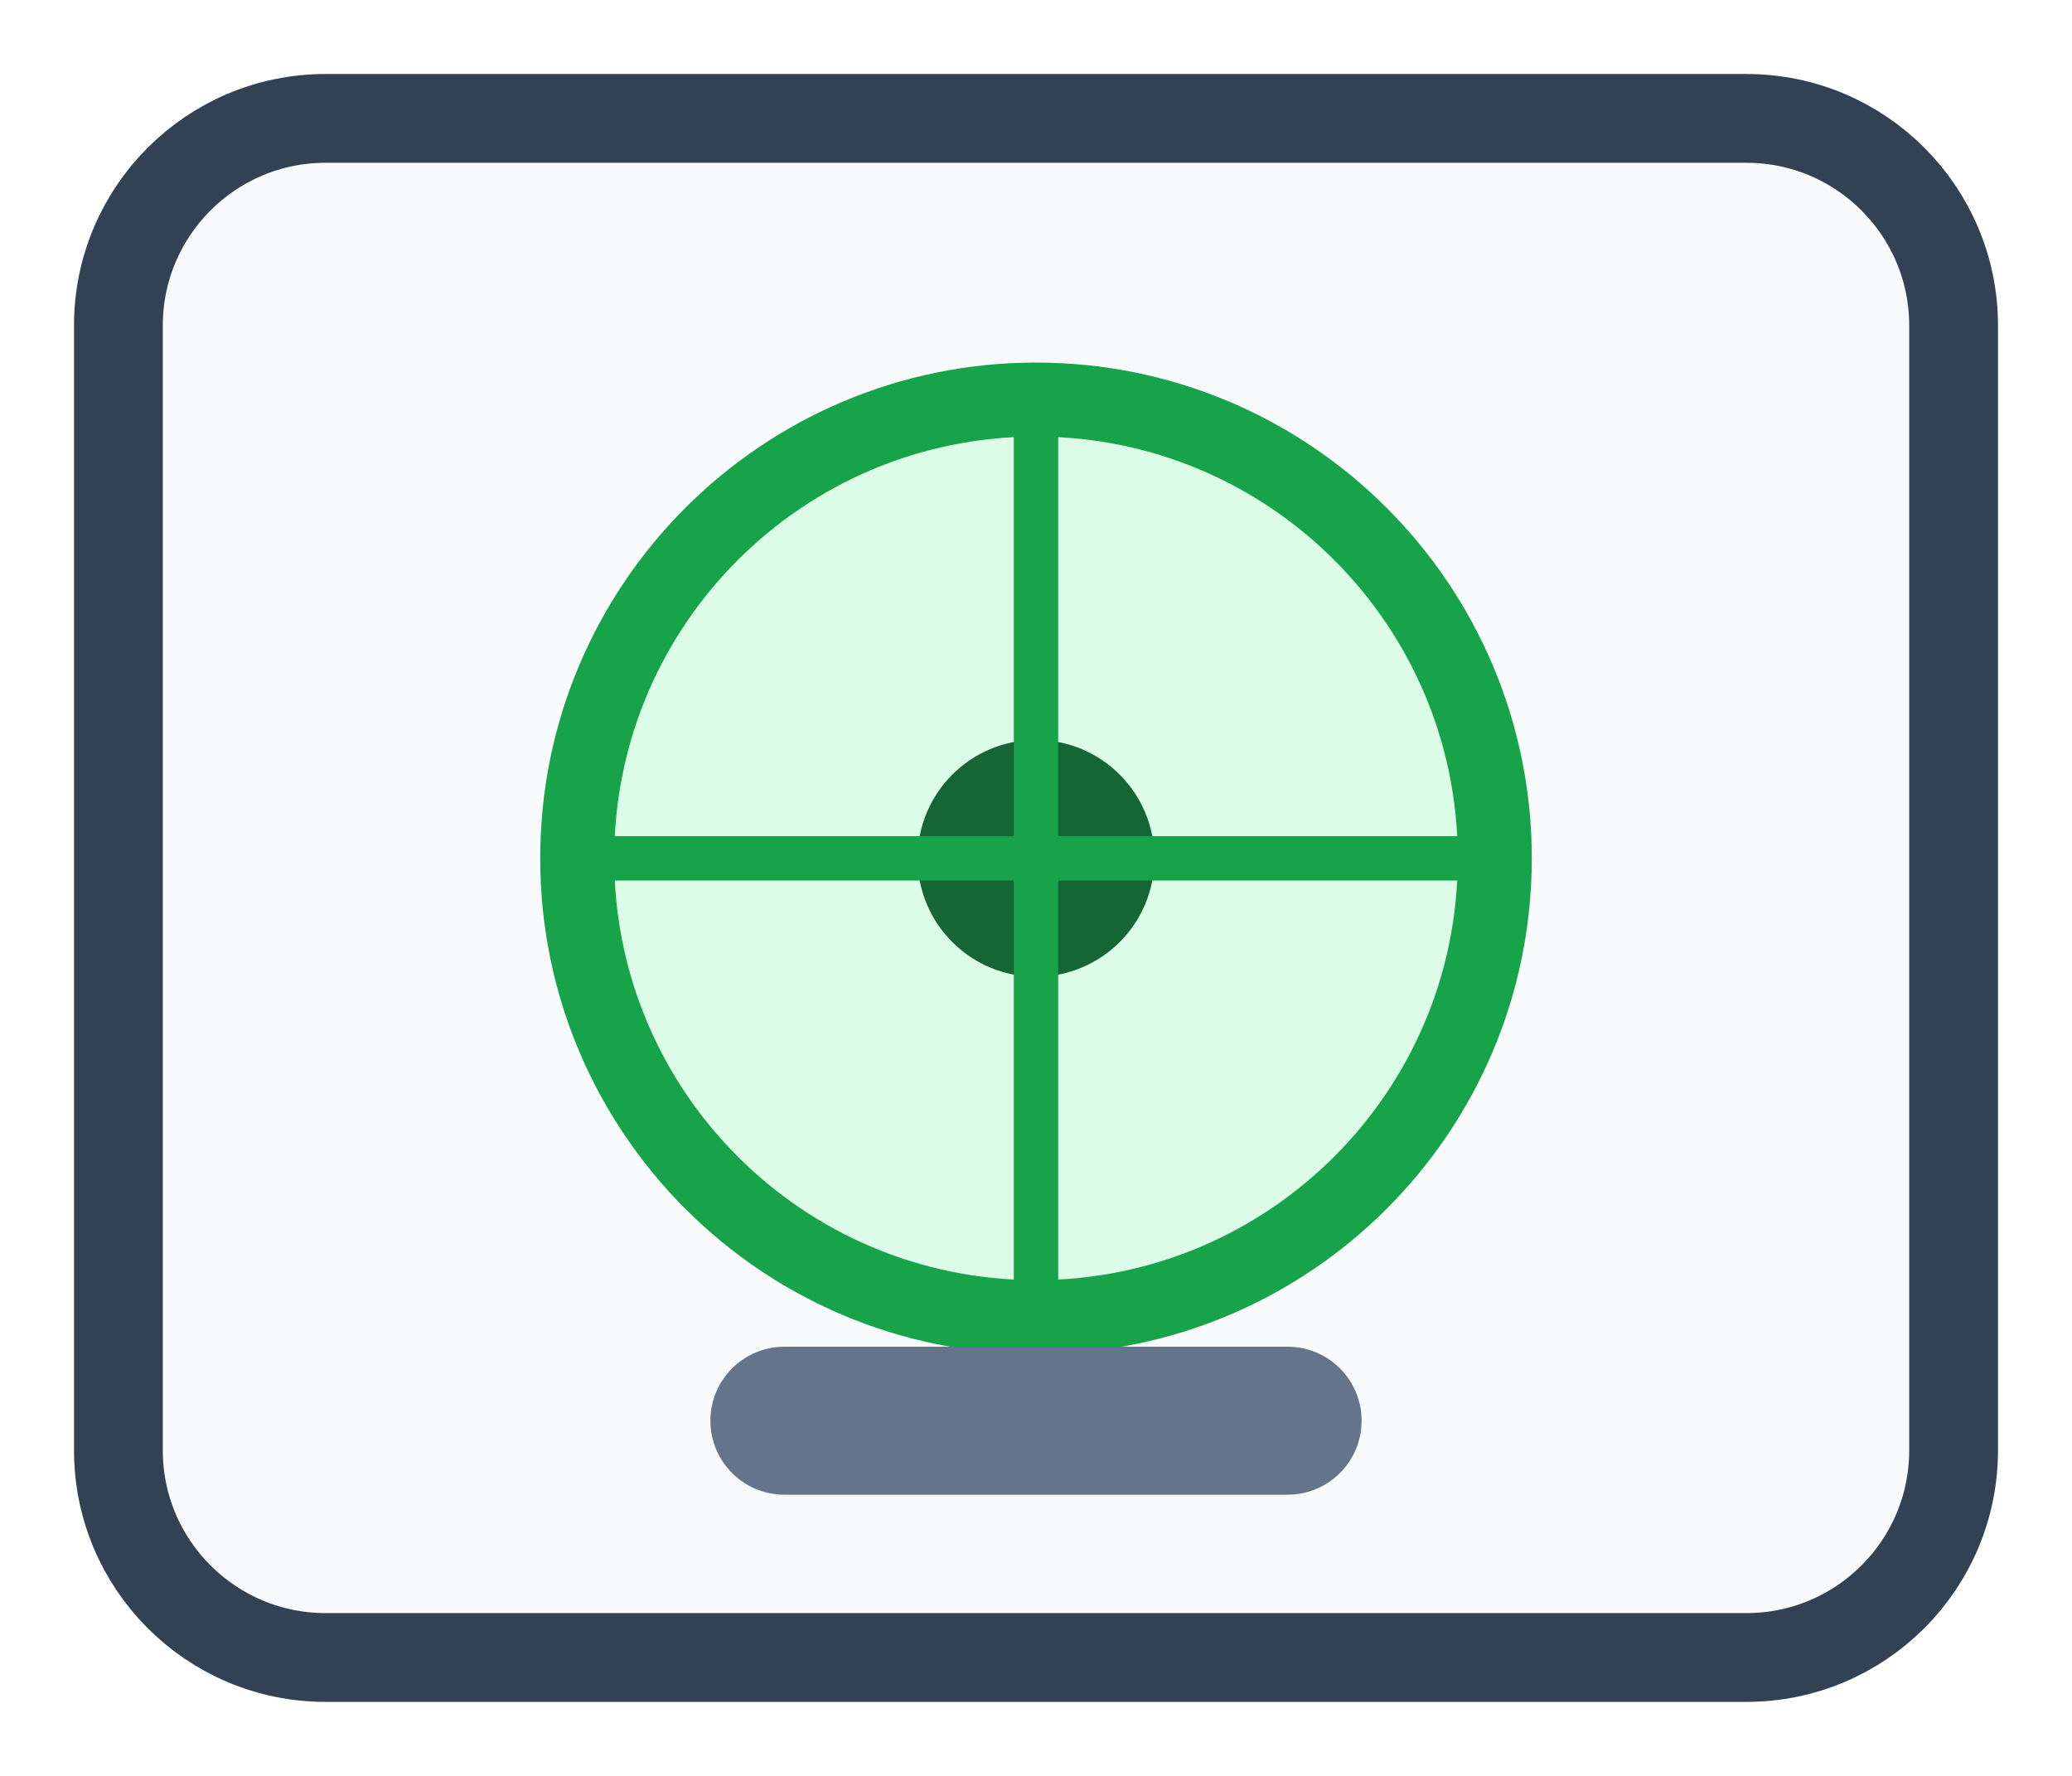
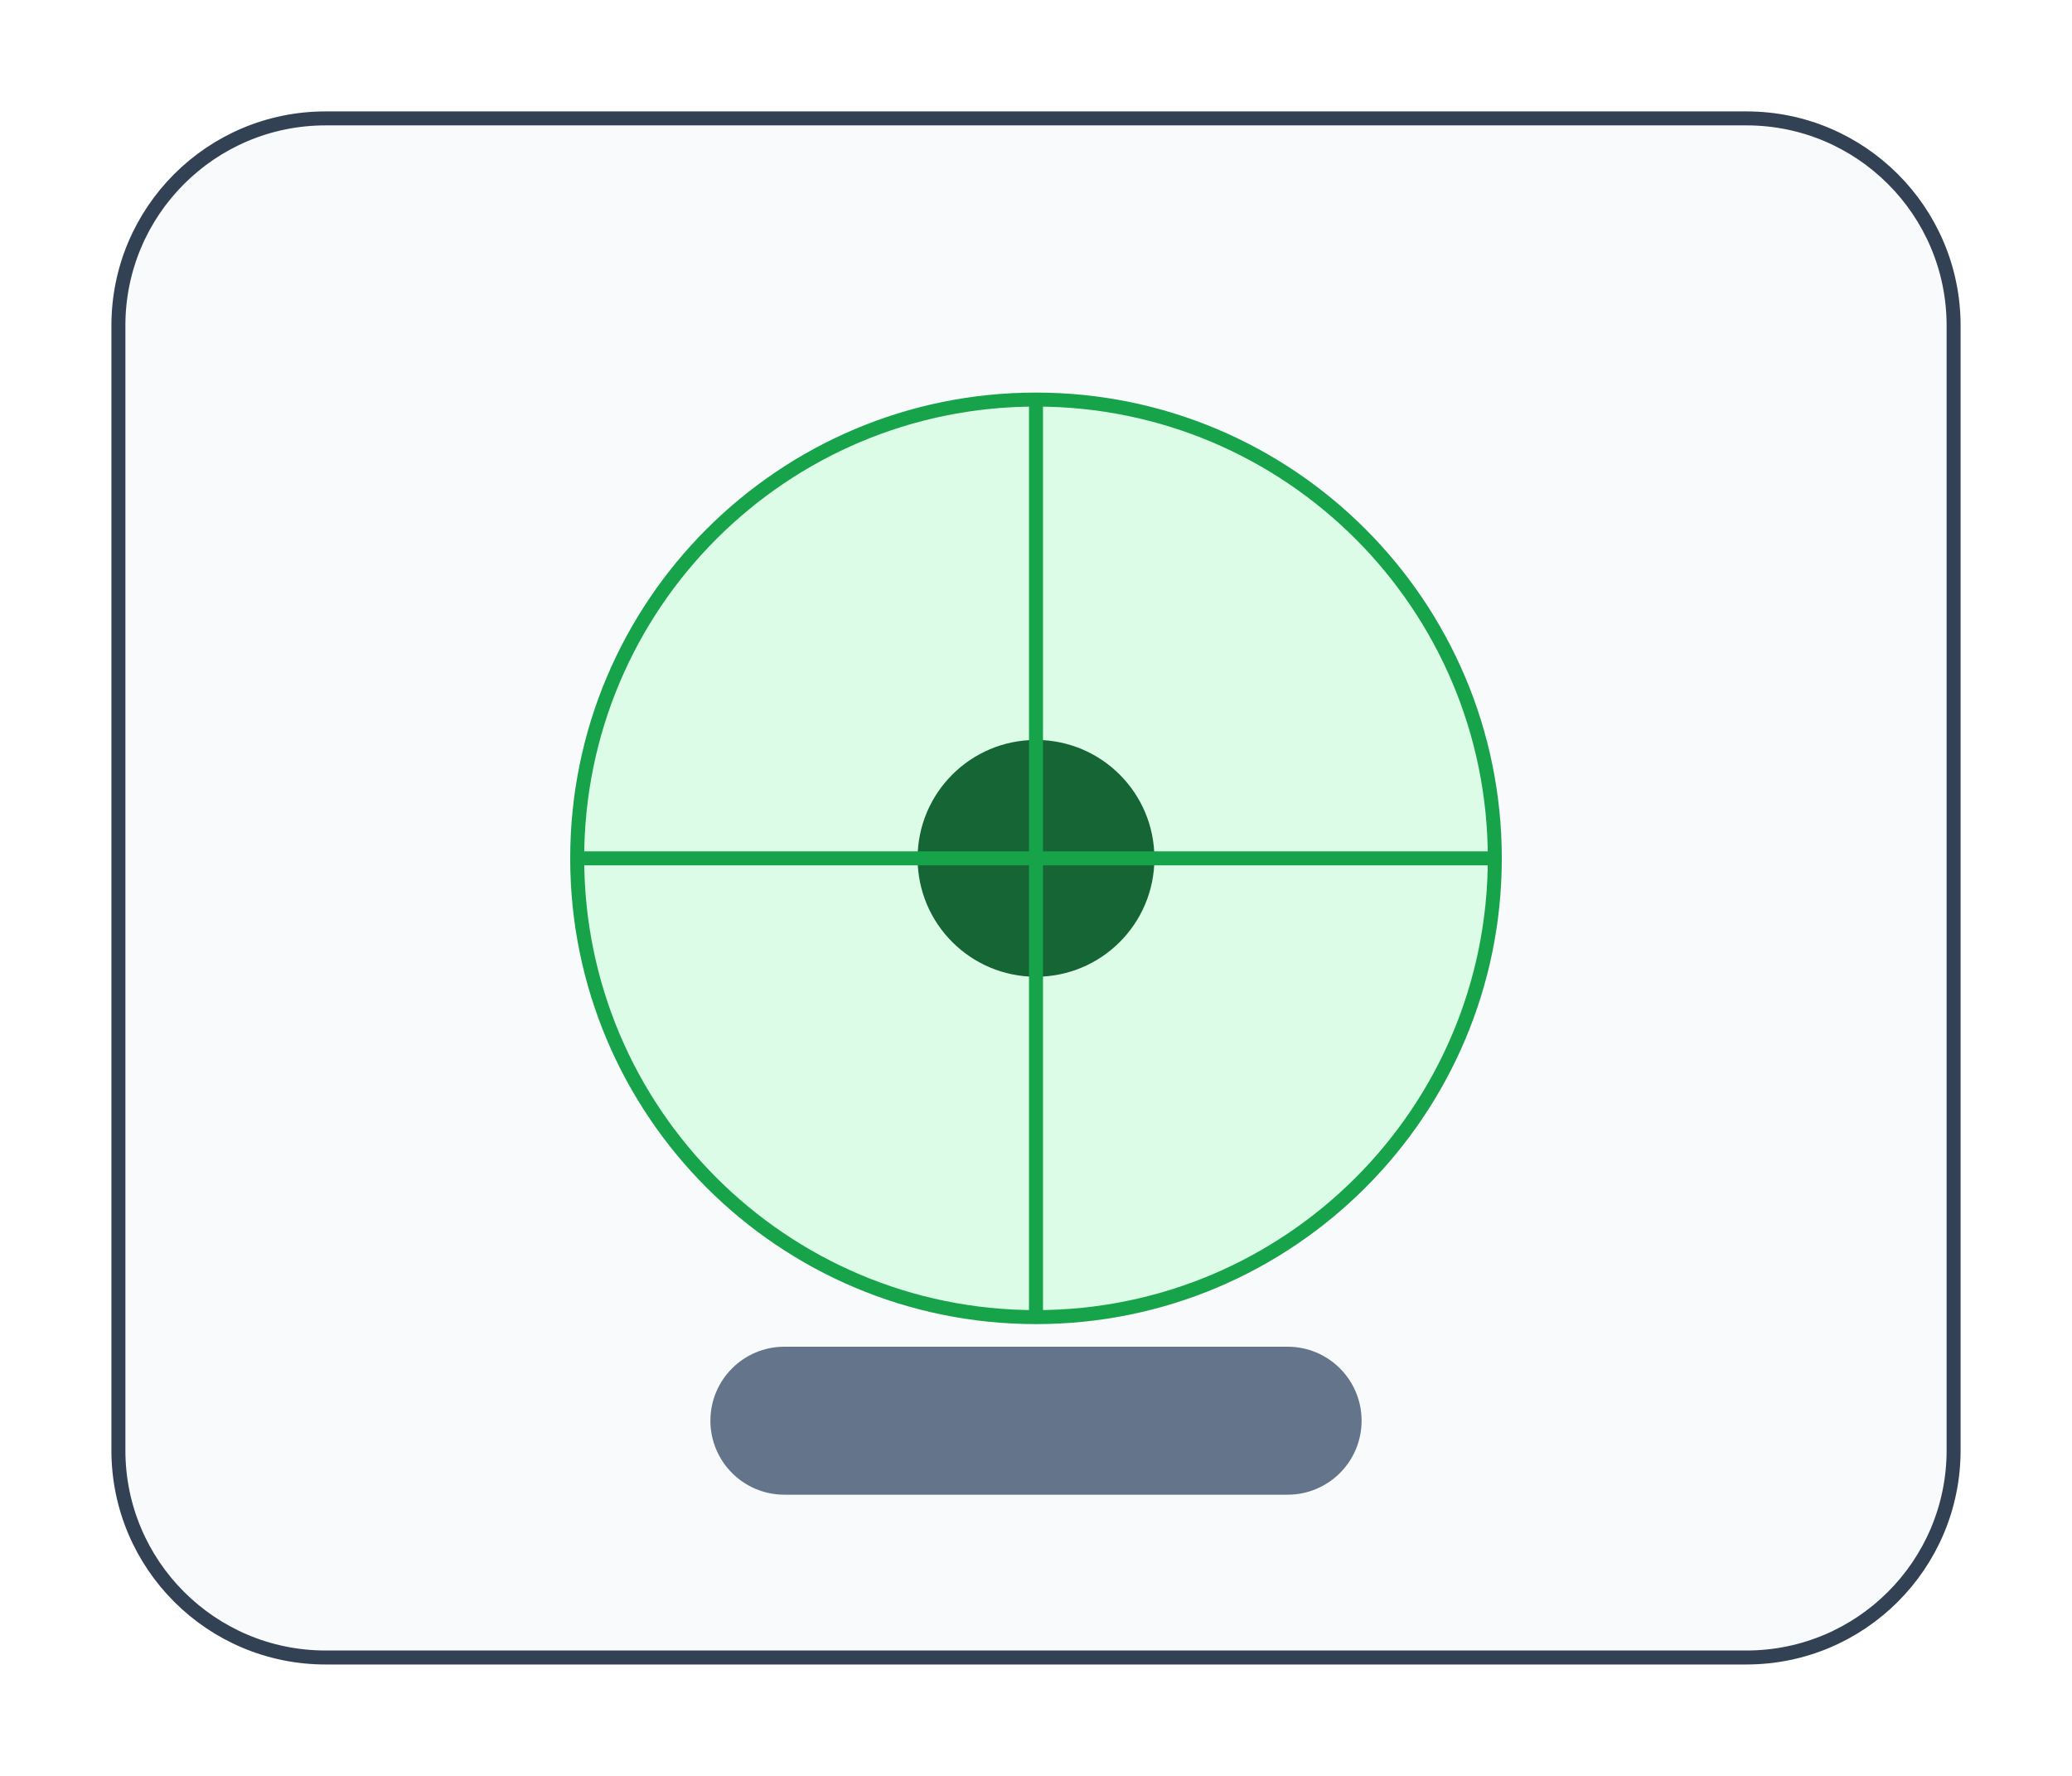
<svg xmlns="http://www.w3.org/2000/svg" viewBox="0 0 140 120" role="img" aria-label="Furadeira de coluna vista de cima">
+   <style>[stroke]{stroke-width:.25mm!important;vector-effect:non-scaling-stroke}</style>
  <rect x="8" y="8" width="124" height="104" rx="14" fill="#f8fafc" stroke="#334155" stroke-width="6" />
  <circle cx="70" cy="58" r="31" fill="#dcfce7" stroke="#16a34a" stroke-width="5" />
  <circle cx="70" cy="58" r="8" fill="#166534" />
  <path d="M70 27v62M39 58h62" stroke="#16a34a" stroke-width="3" />
  <rect x="48" y="91" width="44" height="10" rx="5" fill="#64748b" />
</svg>
